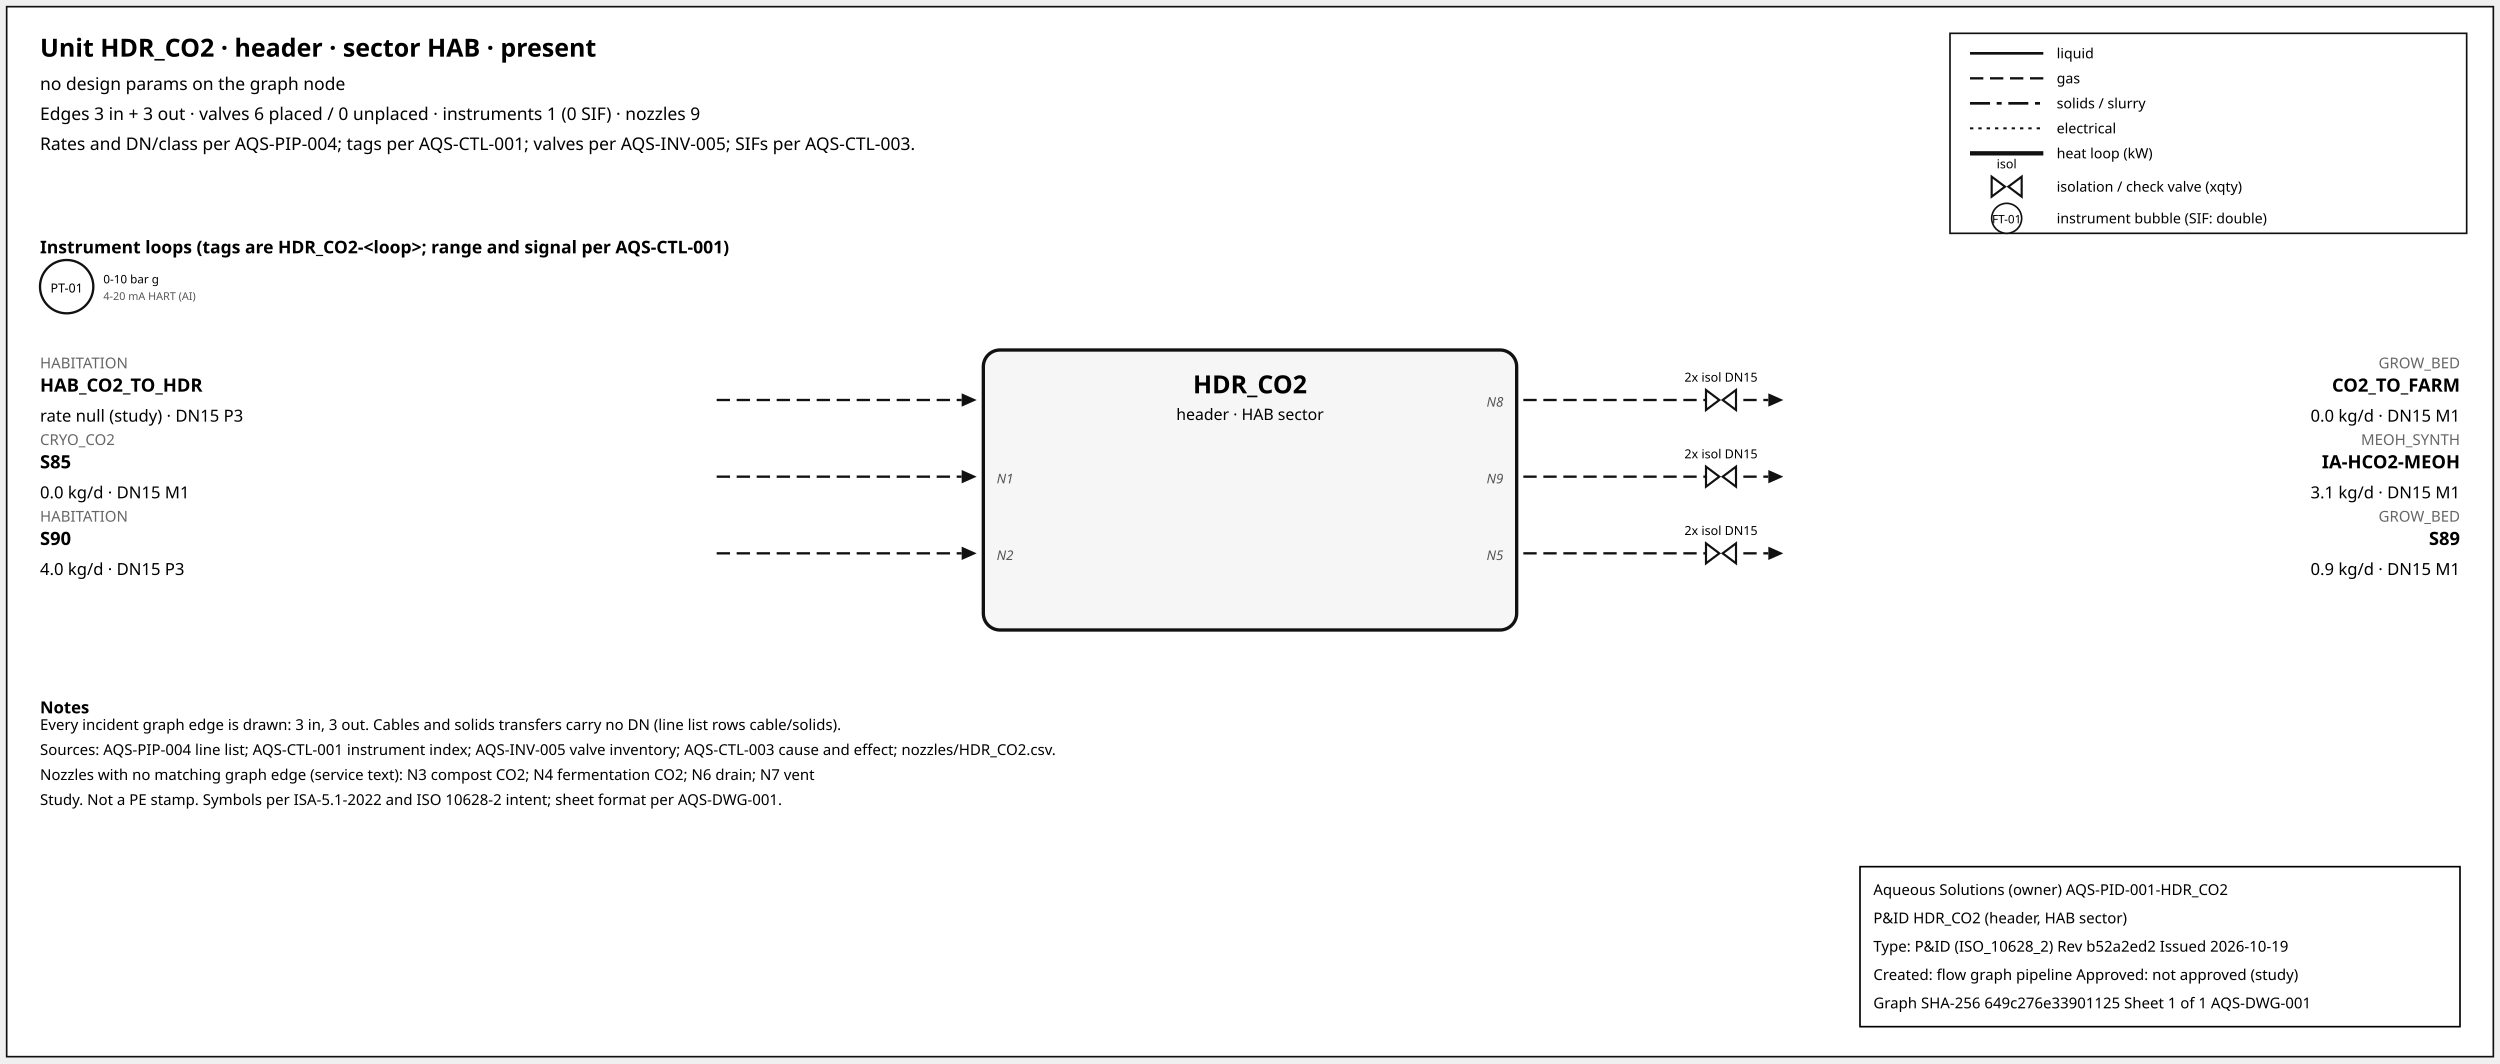
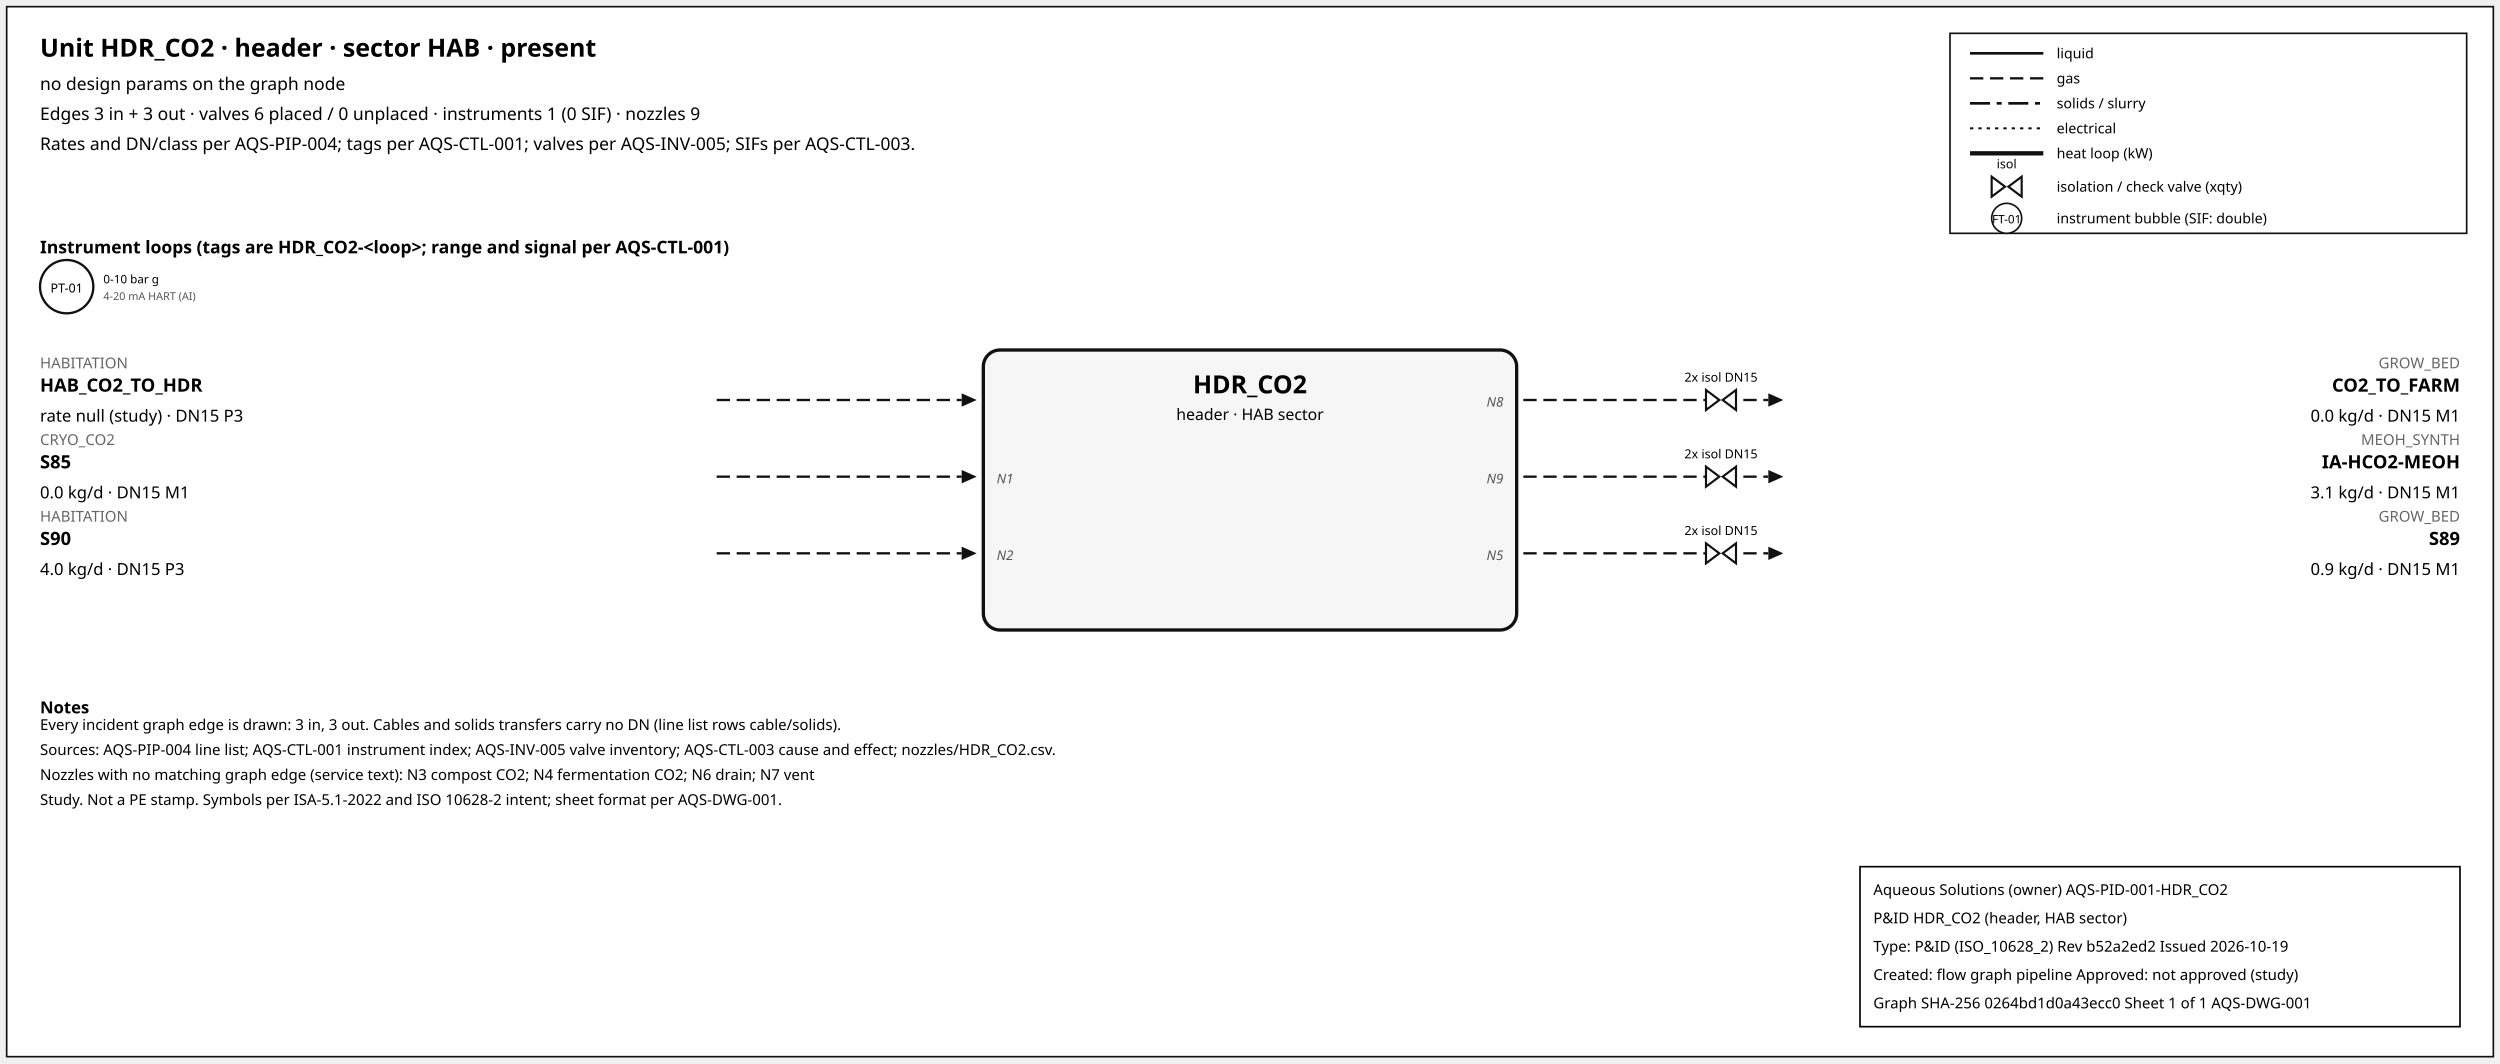
<svg xmlns="http://www.w3.org/2000/svg" width="1500" height="638" font-family="sans-serif">
  <rect x="4" y="4" width="1492" height="630" fill="white" stroke="#111" />
  <text x="24" y="34" font-size="15" font-weight="600">Unit HDR_CO2 · header · sector HAB · present</text>
  <text x="24" y="54" font-size="10.5">no design params on the graph node</text>
  <text x="24" y="72" font-size="10.5">Edges 3 in + 3 out · valves 6 placed / 0 unplaced · instruments 1 (0 SIF) · nozzles 9</text>
  <text x="24" y="90" font-size="10.5">Rates and DN/class per AQS-PIP-004; tags per AQS-CTL-001; valves per AQS-INV-005; SIFs per AQS-CTL-003.</text>
  <rect x="1170" y="20" width="310" height="120" fill="white" stroke="#111" />
  <line x1="1182" y1="32" x2="1226" y2="32" stroke="#111" stroke-width="1.6" />
  <text x="1234" y="35" font-size="8.5">liquid</text>
  <line x1="1182" y1="47" x2="1226" y2="47" stroke="#111" stroke-width="1.4" stroke-dasharray="8,4" />
  <text x="1234" y="50" font-size="8.5">gas</text>
  <line x1="1182" y1="62" x2="1226" y2="62" stroke="#111" stroke-width="1.6" stroke-dasharray="12,4,3,4" />
  <text x="1234" y="65" font-size="8.5">solids / slurry</text>
  <line x1="1182" y1="77" x2="1226" y2="77" stroke="#111" stroke-width="1.2" stroke-dasharray="2,3" />
  <text x="1234" y="80" font-size="8.5">electrical</text>
  <line x1="1182" y1="92" x2="1226" y2="92" stroke="#111" stroke-width="2.6" />
  <text x="1234" y="95" font-size="8.5">heat loop (kW)</text>
  <path d="M 1195.0,106 L 1203.0,112 L 1195.0,118 Z M 1213.0,106 L 1205.0,112 L 1213.0,118 Z" fill="white" stroke="#111" stroke-width="1.3" />
  <text x="1204.0" y="101.0" font-size="7.5" text-anchor="middle">isol</text>
  <text x="1234" y="115" font-size="8.5">isolation / check valve (xqty)</text>
  <circle cx="1204" cy="131" r="9" fill="white" stroke="#111" />
  <text x="1204" y="134" font-size="7" text-anchor="middle">FT-01</text>
  <text x="1234" y="134" font-size="8.5">instrument bubble (SIF: double)</text>
  <text x="24" y="152" font-size="10.5" font-weight="600">Instrument loops (tags are HDR_CO2-&lt;loop&gt;; range and signal per AQS-CTL-001)</text>
  <circle cx="40" cy="172" r="16" fill="white" stroke="#111" stroke-width="1.4" />
  <text x="40" y="175.5" font-size="7.5" text-anchor="middle">PT-01</text>
  <text x="62" y="170" font-size="7">0-10 bar g</text>
  <text x="62" y="180" font-size="6.5" fill="#555">4-20 mA HART (AI)</text>
  <rect x="590" y="210" width="320" height="168" rx="10" fill="#f6f6f6" stroke="#111" stroke-width="2" />
  <text x="750.0" y="236" font-size="15" font-weight="700" text-anchor="middle">HDR_CO2</text>
  <text x="750.0" y="252" font-size="9.5" text-anchor="middle">header · HAB sector</text>
  <line x1="430" y1="240" x2="577" y2="240" stroke="#111" stroke-width="1.4" stroke-dasharray="8,4" class="edge-in" />
  <polygon points="586,240 577,236 577,244" fill="#111" />
  <text x="24" y="221" font-size="9" fill="#666" text-anchor="start">HABITATION</text>
  <text x="24" y="235" font-size="11" font-weight="600" text-anchor="start">HAB_CO2_TO_HDR</text>
  <text x="24" y="253" font-size="10" text-anchor="start">rate null (study) · DN15 P3</text>
  <line x1="430" y1="286" x2="577" y2="286" stroke="#111" stroke-width="1.4" stroke-dasharray="8,4" class="edge-in" />
  <polygon points="586,286 577,282 577,290" fill="#111" />
  <text x="24" y="267" font-size="9" fill="#666" text-anchor="start">CRYO_CO2</text>
  <text x="24" y="281" font-size="11" font-weight="600" text-anchor="start">S85</text>
  <text x="24" y="299" font-size="10" text-anchor="start">0.0 kg/d · DN15 M1</text>
  <text x="598" y="290" font-size="8" font-style="italic" fill="#555" text-anchor="start">N1</text>
  <line x1="430" y1="332" x2="577" y2="332" stroke="#111" stroke-width="1.4" stroke-dasharray="8,4" class="edge-in" />
  <polygon points="586,332 577,328 577,336" fill="#111" />
  <text x="24" y="313" font-size="9" fill="#666" text-anchor="start">HABITATION</text>
  <text x="24" y="327" font-size="11" font-weight="600" text-anchor="start">S90</text>
  <text x="24" y="345" font-size="10" text-anchor="start">4.0 kg/d · DN15 P3</text>
  <text x="598" y="336" font-size="8" font-style="italic" fill="#555" text-anchor="start">N2</text>
  <line x1="914" y1="240" x2="1061" y2="240" stroke="#111" stroke-width="1.4" stroke-dasharray="8,4" class="edge-out" />
  <polygon points="1070,240 1061,236 1061,244" fill="#111" />
  <text x="1476" y="221" font-size="9" fill="#666" text-anchor="end">GROW_BED</text>
  <text x="1476" y="235" font-size="11" font-weight="600" text-anchor="end">CO2_TO_FARM</text>
  <text x="1476" y="253" font-size="10" text-anchor="end">0.0 kg/d · DN15 M1</text>
  <text x="902" y="244" font-size="8" font-style="italic" fill="#555" text-anchor="end">N8</text>
  <path d="M 1023.6,234 L 1031.6,240 L 1023.6,246 Z M 1041.6,234 L 1033.6,240 L 1041.6,246 Z" fill="white" stroke="#111" stroke-width="1.3" />
  <text x="1032.6" y="229.0" font-size="7.5" text-anchor="middle">2x isol DN15</text>
  <line x1="914" y1="286" x2="1061" y2="286" stroke="#111" stroke-width="1.4" stroke-dasharray="8,4" class="edge-out" />
  <polygon points="1070,286 1061,282 1061,290" fill="#111" />
  <text x="1476" y="267" font-size="9" fill="#666" text-anchor="end">MEOH_SYNTH</text>
  <text x="1476" y="281" font-size="11" font-weight="600" text-anchor="end">IA-HCO2-MEOH</text>
  <text x="1476" y="299" font-size="10" text-anchor="end">3.1 kg/d · DN15 M1</text>
  <text x="902" y="290" font-size="8" font-style="italic" fill="#555" text-anchor="end">N9</text>
  <path d="M 1023.6,280 L 1031.6,286 L 1023.6,292 Z M 1041.6,280 L 1033.6,286 L 1041.6,292 Z" fill="white" stroke="#111" stroke-width="1.3" />
  <text x="1032.6" y="275.0" font-size="7.5" text-anchor="middle">2x isol DN15</text>
  <line x1="914" y1="332" x2="1061" y2="332" stroke="#111" stroke-width="1.4" stroke-dasharray="8,4" class="edge-out" />
  <polygon points="1070,332 1061,328 1061,336" fill="#111" />
  <text x="1476" y="313" font-size="9" fill="#666" text-anchor="end">GROW_BED</text>
  <text x="1476" y="327" font-size="11" font-weight="600" text-anchor="end">S89</text>
  <text x="1476" y="345" font-size="10" text-anchor="end">0.9 kg/d · DN15 M1</text>
  <text x="902" y="336" font-size="8" font-style="italic" fill="#555" text-anchor="end">N5</text>
  <path d="M 1023.6,326 L 1031.6,332 L 1023.6,338 Z M 1041.6,326 L 1033.6,332 L 1041.6,338 Z" fill="white" stroke="#111" stroke-width="1.3" />
  <text x="1032.6" y="321.0" font-size="7.5" text-anchor="middle">2x isol DN15</text>
  <text x="24" y="428" font-size="10" font-weight="600">Notes</text>
  <text x="24" y="438" font-size="9">Every incident graph edge is drawn: 3 in, 3 out. Cables and solids transfers carry no DN (line list rows cable/solids).</text>
  <text x="24" y="453" font-size="9">Sources: AQS-PIP-004 line list; AQS-CTL-001 instrument index; AQS-INV-005 valve inventory; AQS-CTL-003 cause and effect; nozzles/HDR_CO2.csv.</text>
  <text x="24" y="468" font-size="9">Nozzles with no matching graph edge (service text): N3 compost CO2; N4 fermentation CO2; N6 drain; N7 vent</text>
  <text x="24" y="483" font-size="9">Study. Not a PE stamp. Symbols per ISA-5.1-2022 and ISO 10628-2 intent; sheet format per AQS-DWG-001.</text>
  <g id="aqs-title-block">
    <rect x="1116" y="520" width="360" height="96" fill="white" stroke="black" stroke-width="1" />
    <text x="1124" y="537" font-size="9">Aqueous Solutions (owner)   AQS-PID-001-HDR_CO2</text>
    <text x="1124" y="554" font-size="9">P&amp;ID HDR_CO2 (header, HAB sector)</text>
    <text x="1124" y="571" font-size="9">Type: P&amp;ID (ISO_10628_2)   Rev b52a2ed2   Issued 2026-10-19</text>
    <text x="1124" y="588" font-size="9">Created: flow graph pipeline   Approved: not approved (study)</text>
-     <text x="1124" y="605" font-size="9">Graph SHA-256 649c276e33901125   Sheet 1 of 1   AQS-DWG-001</text>
+     <text x="1124" y="605" font-size="9">Graph SHA-256 0264bd1d0a43ecc0   Sheet 1 of 1   AQS-DWG-001</text>
  </g>
</svg>
